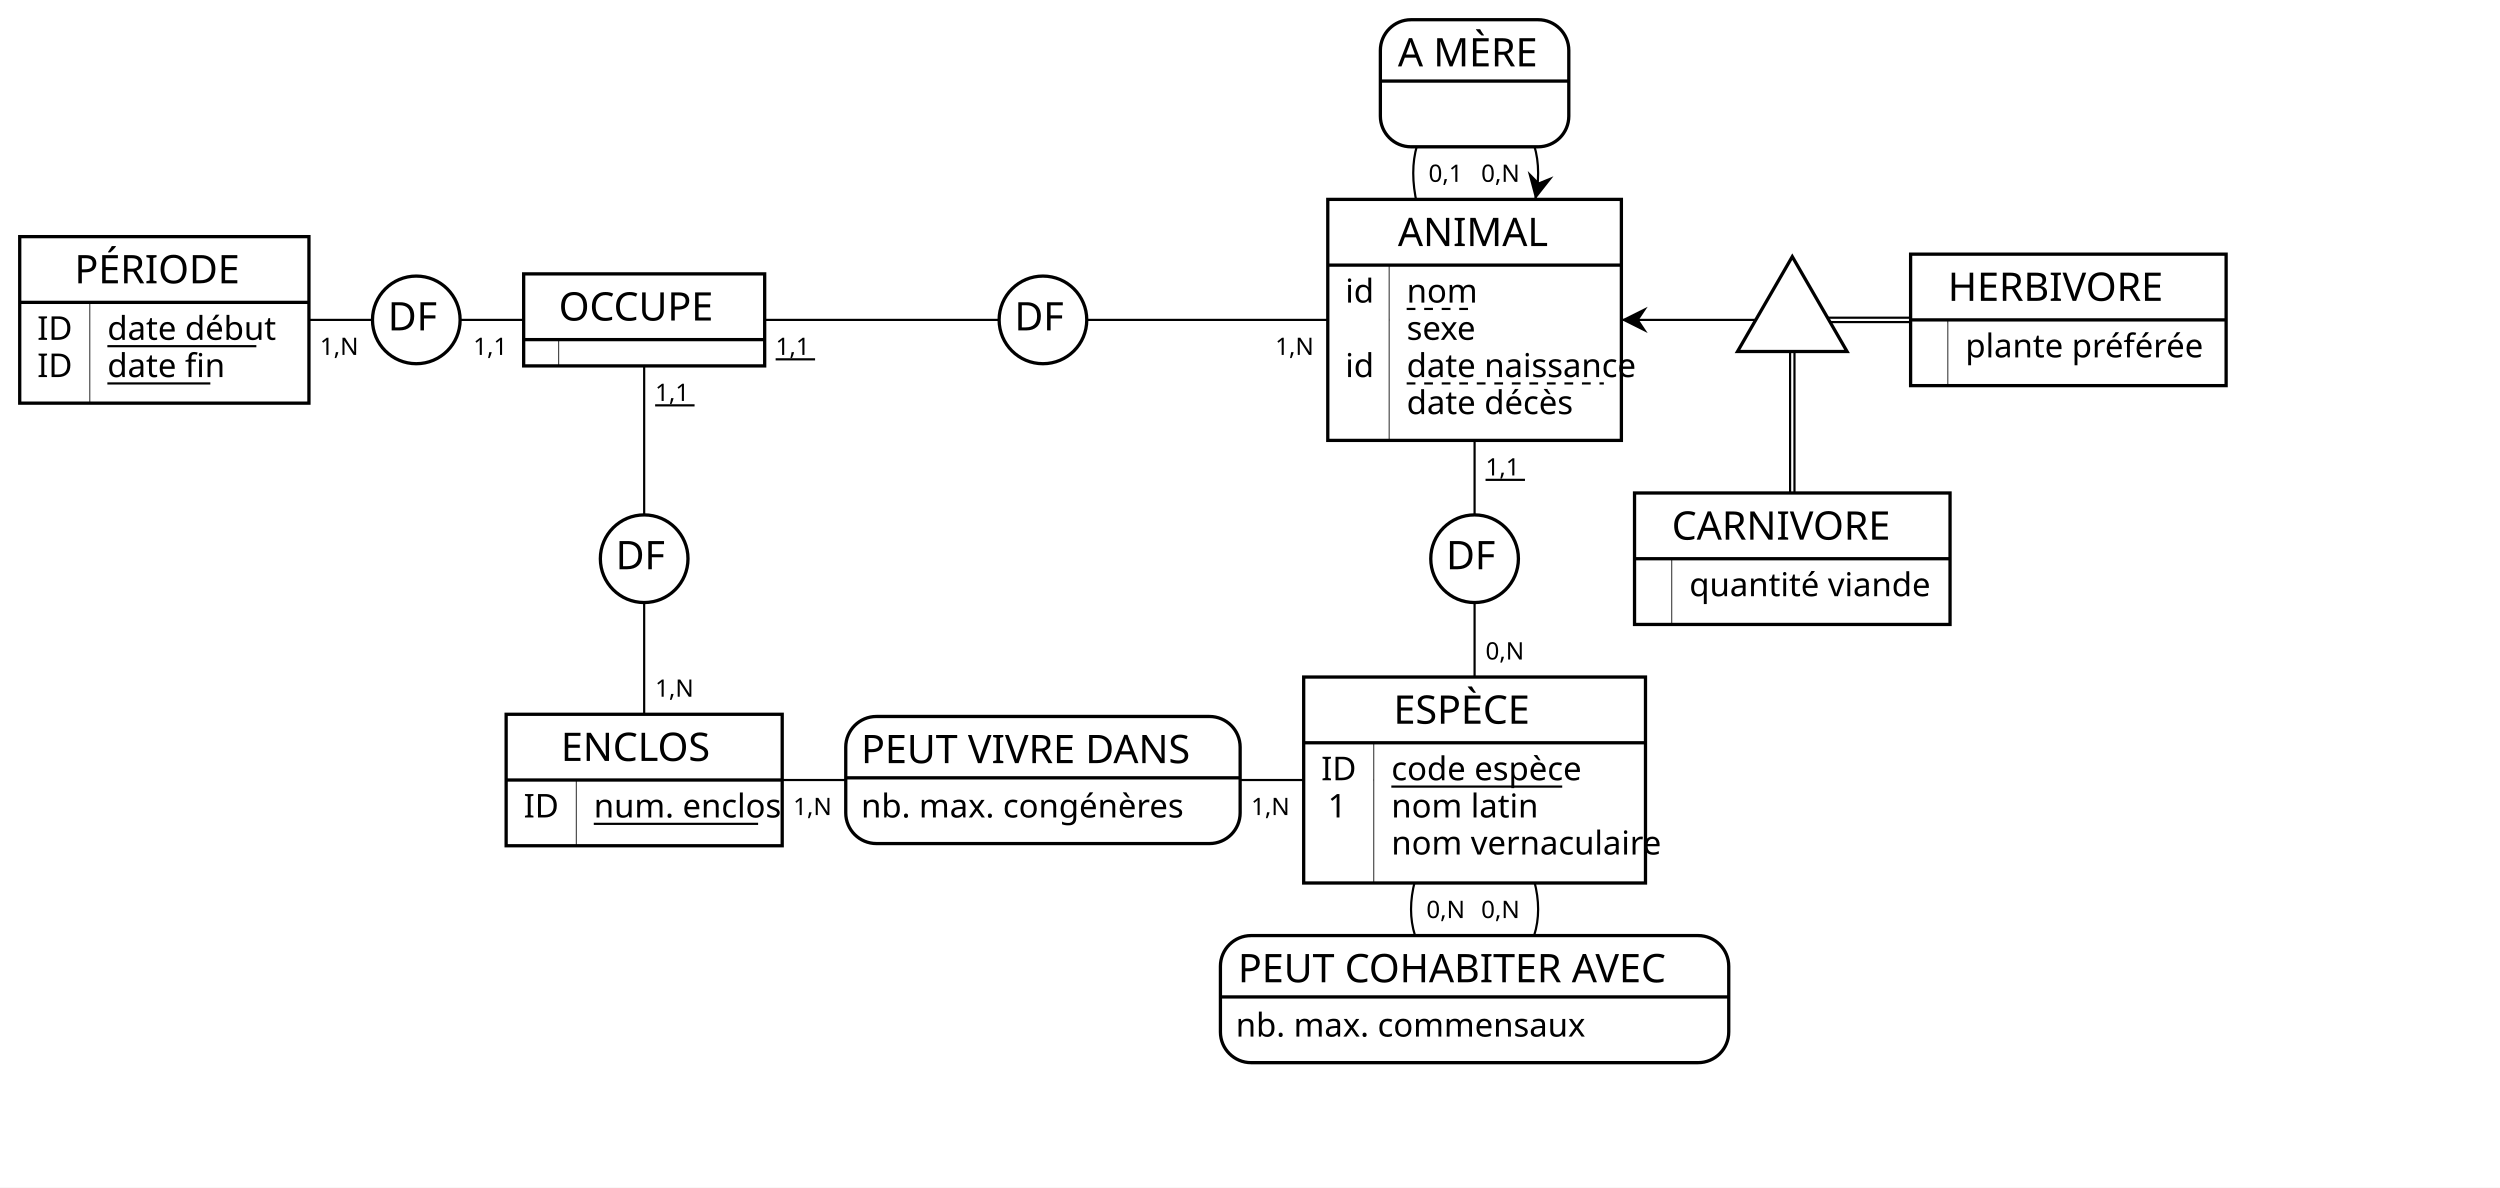
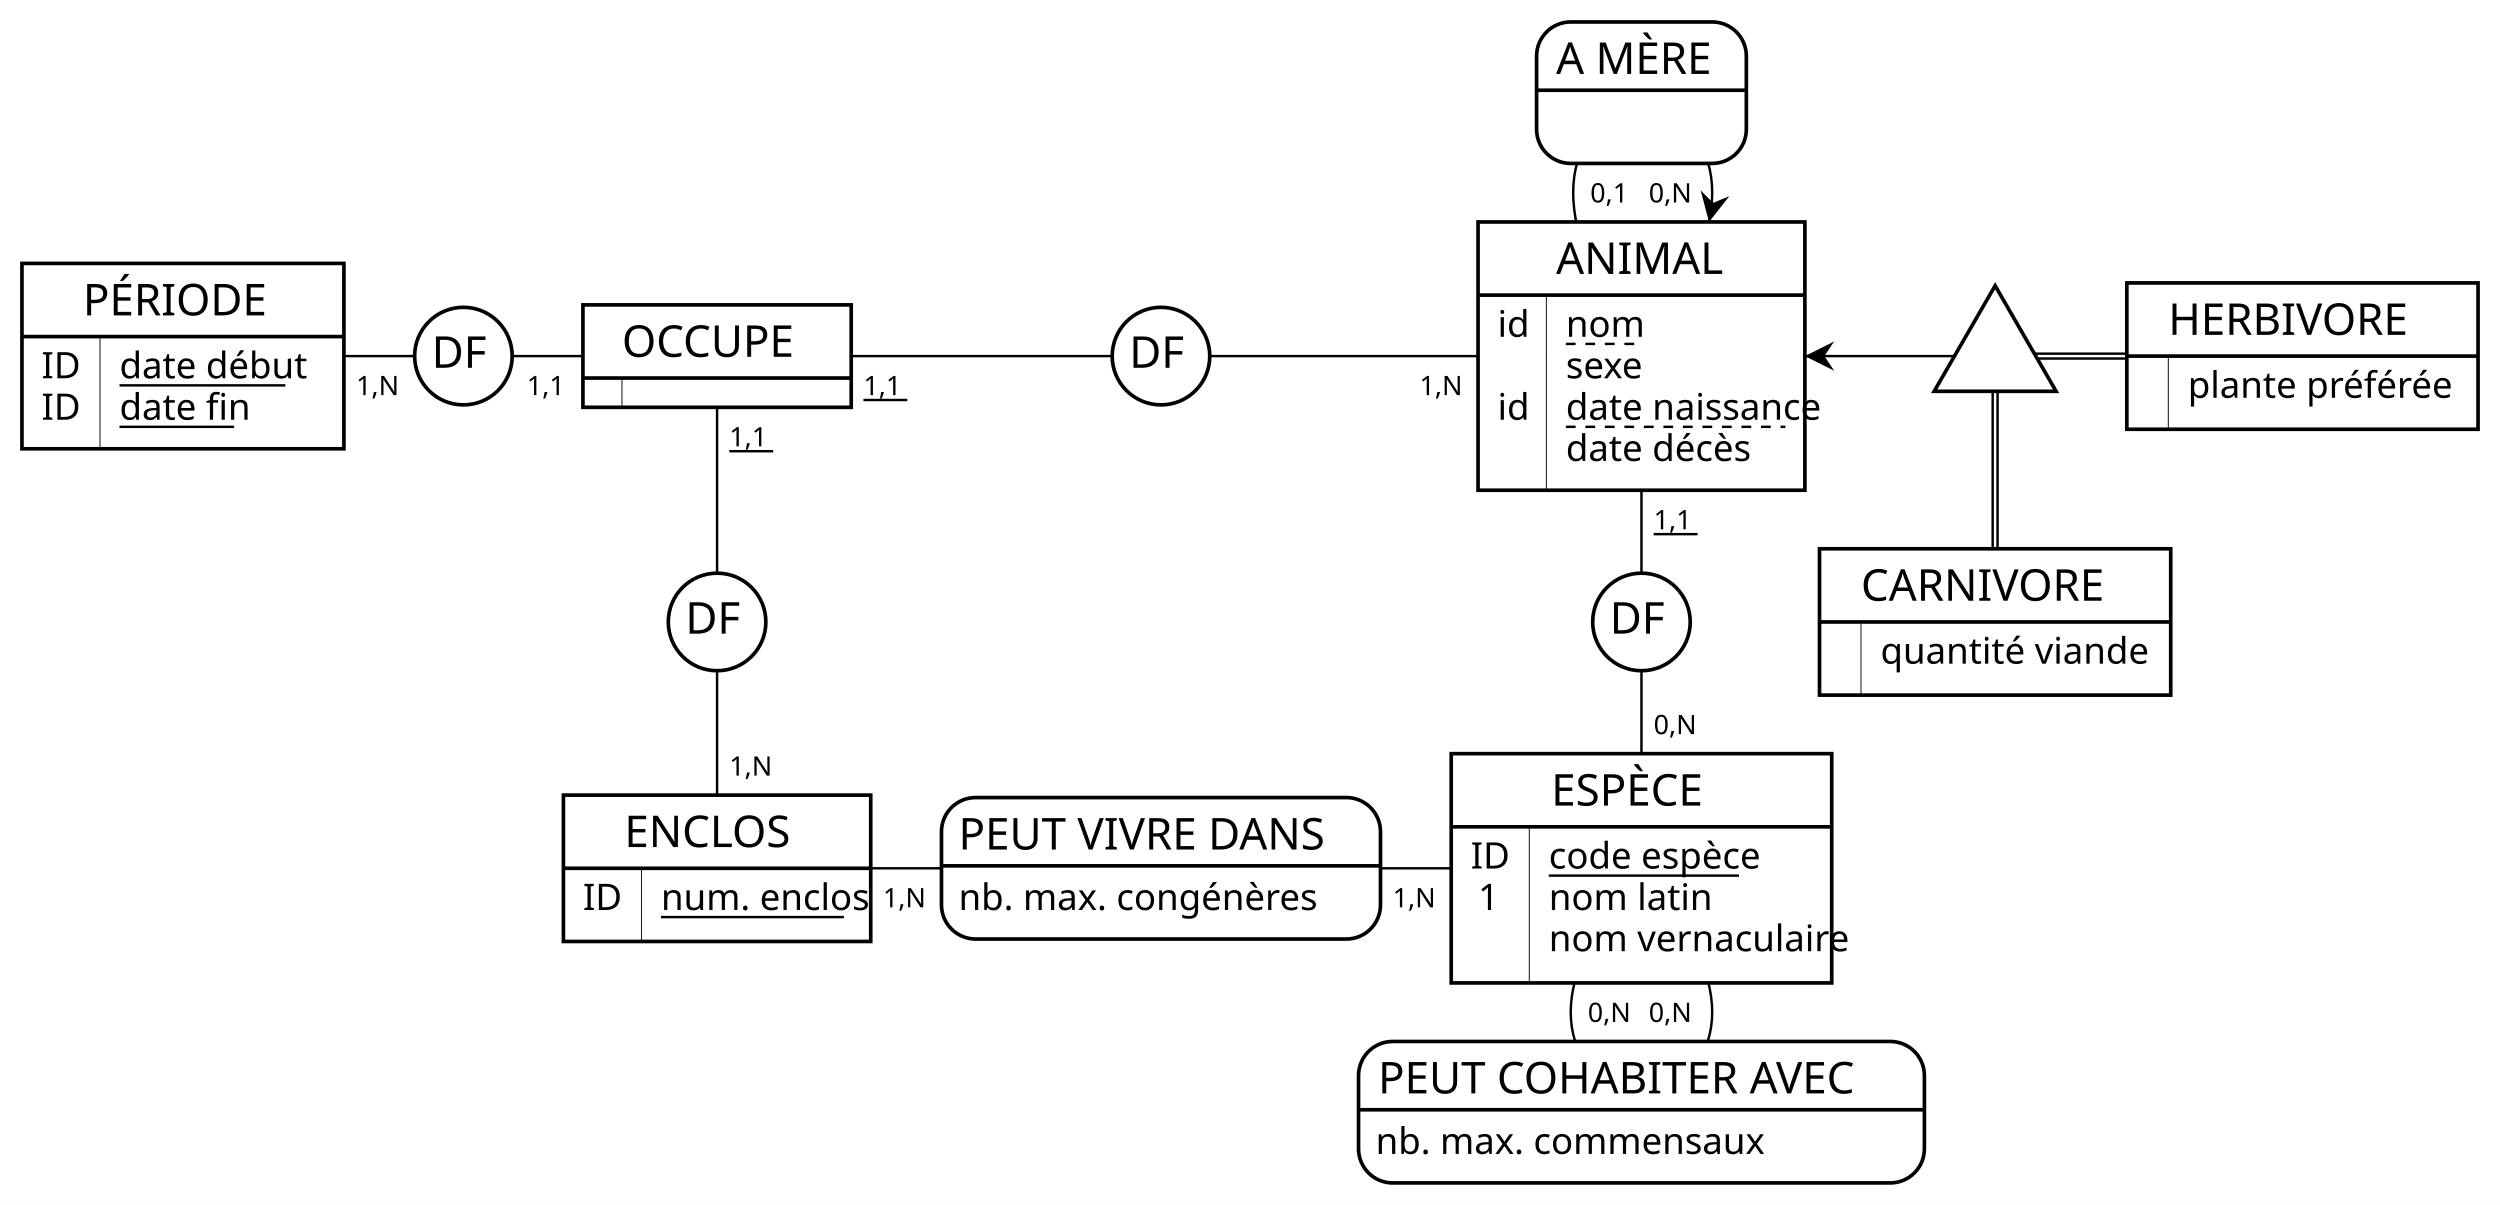
- <svg xmlns="http://www.w3.org/2000/svg" width="1141" height="542" viewBox="0 0 1141 542">
-   <rect x="0" y="0" width="1141" height="542" fill="#FFFFFF" stroke="none" stroke-width="0" />
+ <svg xmlns="http://www.w3.org/2000/svg" width="1025" height="494" viewBox="0 0 1025 494">
+   <rect x="0" y="0" width="1025" height="494" fill="#FFFFFF" stroke="none" stroke-width="0" />
  <g>
    <line x1="673" y1="146" x2="818" y2="146" stroke="#000000" stroke-width="1" />
    <polygon points="740 146 752 140 748 146 752 152" fill="#000000" stroke-width="0" />
    <line x1="819" y1="255" x2="819" y2="146" stroke="#000000" stroke-width="1" />
    <line x1="817" y1="255" x2="817" y2="146" stroke="#000000" stroke-width="1" />
    <line x1="944" y1="147" x2="818" y2="147" stroke="#000000" stroke-width="1" />
    <line x1="944" y1="145" x2="818" y2="145" stroke="#000000" stroke-width="1" />
    <g>
      <polygon points="818 117.13 793 160.43 843 160.43" stroke="#000000" stroke-width="1.5" fill="#FFFFFF" />
      <text x="818" y="152" fill="#000000" font-family="Copperplate" font-size="18" />
    </g>
  </g>
  <g>
    <path d="M673 146 C635.67 92.67 635.67 56.67 673 38" fill="none" stroke="#000000" stroke-width="1" />
    <path d="M673 146 C711.67 92.67 711.67 56.67 673 38" fill="none" stroke="#000000" stroke-width="1" />
    <polygon points="700.7 91.01 697.25 78.04 702.32 83.17 709.0 80.46" fill="#000000" stroke-width="0" />
    <g>
      <path d="M702 9 a14 14 90 0 1 14 14 V37 h-86 V23 a14 14 90 0 1 14 -14" fill="#FFFFFF" stroke="#FFFFFF" stroke-width="0" />
      <path d="M716 37 v16 a14 14 90 0 1 -14 14 H644 a14 14 90 0 1 -14 -14 V37 H86" fill="#FFFFFF" stroke="#FFFFFF" stroke-width="0" />
      <rect x="630" y="9" width="86" height="58" fill="none" rx="14" stroke="#000000" stroke-width="1.5" />
      <line x1="630" y1="37" x2="716" y2="37" stroke="#000000" stroke-width="1.5" />
      <text x="638" y="30.3" fill="#000000" font-family="Copperplate" font-size="18">A MÈRE</text>
    </g>
    <text x="652" y="83" fill="#000000" font-family="Futura" font-size="11">0,1</text>
    <text x="676" y="83" fill="#000000" font-family="Futura" font-size="11">0,N</text>
  </g>
  <g>
    <line x1="294" y1="146" x2="190" y2="146" stroke="#000000" stroke-width="1" />
    <line x1="75" y1="146" x2="190" y2="146" stroke="#000000" stroke-width="1" />
    <g>
      <circle cx="190" cy="146" r="20" stroke="#000000" stroke-width="1.5" fill="#FFFFFF" />
      <text x="177" y="150.8" fill="#000000" font-family="Copperplate" font-size="18">DF</text>
    </g>
    <text x="216" y="162" fill="#000000" font-family="Futura" font-size="11">1,1</text>
    <text x="146" y="162" fill="#000000" font-family="Futura" font-size="11">1,N</text>
  </g>
  <g>
    <line x1="294" y1="146" x2="476" y2="146" stroke="#000000" stroke-width="1" />
    <line x1="673" y1="146" x2="476" y2="146" stroke="#000000" stroke-width="1" />
    <g>
      <circle cx="476" cy="146" r="20" stroke="#000000" stroke-width="1.5" fill="#FFFFFF" />
      <text x="463" y="150.8" fill="#000000" font-family="Copperplate" font-size="18">DF</text>
    </g>
    <text x="354" y="162" fill="#000000" font-family="Futura" font-size="11">1,1</text>
    <line x1="354" y1="164" x2="372" y2="164" stroke="#000000" stroke-width="1" />
    <text x="582" y="162" fill="#000000" font-family="Futura" font-size="11">1,N</text>
  </g>
  <g>
    <line x1="294" y1="146" x2="294" y2="255" stroke="#000000" stroke-width="1" />
    <line x1="294" y1="356" x2="294" y2="255" stroke="#000000" stroke-width="1" />
    <g>
      <circle cx="294" cy="255" r="20" stroke="#000000" stroke-width="1.5" fill="#FFFFFF" />
      <text x="281" y="259.8" fill="#000000" font-family="Copperplate" font-size="18">DF</text>
    </g>
    <text x="299" y="183" fill="#000000" font-family="Futura" font-size="11">1,1</text>
    <line x1="299" y1="185" x2="317" y2="185" stroke="#000000" stroke-width="1" />
    <text x="299" y="318" fill="#000000" font-family="Futura" font-size="11">1,N</text>
  </g>
  <g>
    <line x1="673" y1="356" x2="673" y2="255" stroke="#000000" stroke-width="1" />
    <line x1="673" y1="146" x2="673" y2="255" stroke="#000000" stroke-width="1" />
    <g>
      <circle cx="673" cy="255" r="20" stroke="#000000" stroke-width="1.5" fill="#FFFFFF" />
      <text x="660" y="259.8" fill="#000000" font-family="Copperplate" font-size="18">DF</text>
    </g>
    <text x="678" y="301" fill="#000000" font-family="Futura" font-size="11">0,N</text>
    <text x="678" y="217" fill="#000000" font-family="Futura" font-size="11">1,1</text>
    <line x1="678" y1="219" x2="696" y2="219" stroke="#000000" stroke-width="1" />
  </g>
  <g>
    <line x1="673" y1="356" x2="476" y2="356" stroke="#000000" stroke-width="1" />
    <line x1="294" y1="356" x2="476" y2="356" stroke="#000000" stroke-width="1" />
    <g>
      <path d="M552 327 a14 14 90 0 1 14 14 V355 h-180 V341 a14 14 90 0 1 14 -14" fill="#FFFFFF" stroke="#FFFFFF" stroke-width="0" />
      <path d="M566 355 v16 a14 14 90 0 1 -14 14 H400 a14 14 90 0 1 -14 -14 V355 H180" fill="#FFFFFF" stroke="#FFFFFF" stroke-width="0" />
      <rect x="386" y="327" width="180" height="58" fill="none" rx="14" stroke="#000000" stroke-width="1.5" />
      <line x1="386" y1="355" x2="566" y2="355" stroke="#000000" stroke-width="1.5" />
      <text x="393" y="348.3" fill="#000000" font-family="Copperplate" font-size="18">PEUT VIVRE DANS</text>
      <text x="393" y="373.1" fill="#000000" font-family="Gill Sans" font-size="15">nb. max. congénères</text>
    </g>
    <text x="571" y="372" fill="#000000" font-family="Futura" font-size="11">1,N</text>
    <text x="362" y="372" fill="#000000" font-family="Futura" font-size="11">1,N</text>
  </g>
  <g>
    <path d="M673 356 C711.67 401.33 711.67 434.67 673 456" fill="none" stroke="#000000" stroke-width="1" />
    <path d="M673 356 C634.33 401.33 634.33 434.67 673 456" fill="none" stroke="#000000" stroke-width="1" />
    <g>
      <path d="M775 427 a14 14 90 0 1 14 14 V455 h-232 V441 a14 14 90 0 1 14 -14" fill="#FFFFFF" stroke="#FFFFFF" stroke-width="0" />
      <path d="M789 455 v16 a14 14 90 0 1 -14 14 H571 a14 14 90 0 1 -14 -14 V455 H232" fill="#FFFFFF" stroke="#FFFFFF" stroke-width="0" />
      <rect x="557" y="427" width="232" height="58" fill="none" rx="14" stroke="#000000" stroke-width="1.5" />
      <line x1="557" y1="455" x2="789" y2="455" stroke="#000000" stroke-width="1.5" />
      <text x="565" y="448.3" fill="#000000" font-family="Copperplate" font-size="18">PEUT COHABITER AVEC</text>
      <text x="564" y="473.1" fill="#000000" font-family="Gill Sans" font-size="15">nb. max. commensaux</text>
    </g>
    <text x="676" y="419" fill="#000000" font-family="Futura" font-size="11">0,N</text>
    <text x="651" y="419" fill="#000000" font-family="Futura" font-size="11">0,N</text>
  </g>
  <g>
    <g>
      <rect x="9" y="108" width="132" height="30" fill="#FFFFFF" stroke="none" stroke-width="0" opacity="1" />
      <rect x="41" y="138" width="100" height="46" fill="#FFFFFF" stroke="none" stroke-width="0" opacity="1" />
      <rect x="9" y="138" width="32" height="46" fill="#FFFFFF" stroke="none" stroke-width="0" opacity="1" />
      <line x1="41" y1="138" x2="41" y2="184" stroke="#000000" stroke-width="0.38" />
      <rect x="9" y="108" width="132" height="76" fill="none" stroke="#000000" stroke-width="1.5" opacity="1" />
      <line x1="9" y1="138" x2="141" y2="138" stroke="#000000" stroke-width="1.5" />
    </g>
    <text x="34" y="129.3" fill="#000000" font-family="Copperplate" font-size="18">PÉRIODE</text>
    <text x="49" y="155.1" fill="#000000" font-family="Gill Sans" font-size="15">date début</text>
    <text x="17" y="155.1" fill="#000000" font-family="Gill Sans" font-size="15">ID</text>
    <line x1="49" y1="158" x2="117" y2="158" stroke="#000000" stroke-width="1" />
    <text x="49" y="172.1" fill="#000000" font-family="Gill Sans" font-size="15">date fin</text>
    <text x="17" y="172.1" fill="#000000" font-family="Gill Sans" font-size="15">ID</text>
    <line x1="49" y1="175" x2="96" y2="175" stroke="#000000" stroke-width="1" />
  </g>
  <g>
    <g>
      <rect x="239" y="125" width="110" height="30" fill="#FFFFFF" stroke="none" stroke-width="0" opacity="1" />
      <rect x="255" y="155" width="94" height="12" fill="#FFFFFF" stroke="none" stroke-width="0" opacity="1" />
      <rect x="239" y="155" width="16" height="12" fill="#FFFFFF" stroke="none" stroke-width="0" opacity="1" />
      <line x1="255" y1="155" x2="255" y2="167" stroke="#000000" stroke-width="0.38" />
      <rect x="239" y="125" width="110" height="42" fill="none" stroke="#000000" stroke-width="1.5" opacity="1" />
      <line x1="239" y1="155" x2="349" y2="155" stroke="#000000" stroke-width="1.5" />
    </g>
    <text x="255" y="146.3" fill="#000000" font-family="Copperplate" font-size="18">OCCUPE</text>
  </g>
  <g>
    <g>
      <rect x="606" y="91" width="134" height="30" fill="#FFFFFF" stroke="none" stroke-width="0" opacity="1" />
      <rect x="634" y="121" width="106" height="80" fill="#FFFFFF" stroke="none" stroke-width="0" opacity="1" />
      <rect x="606" y="121" width="28" height="80" fill="#FFFFFF" stroke="none" stroke-width="0" opacity="1" />
      <line x1="634" y1="121" x2="634" y2="201" stroke="#000000" stroke-width="0.38" />
      <rect x="606" y="91" width="134" height="110" fill="none" stroke="#000000" stroke-width="1.5" opacity="1" />
      <line x1="606" y1="121" x2="740" y2="121" stroke="#000000" stroke-width="1.5" />
    </g>
    <text x="638" y="112.3" fill="#000000" font-family="Copperplate" font-size="18">ANIMAL</text>
    <text x="642" y="138.1" fill="#000000" font-family="Gill Sans" font-size="15">nom</text>
    <text x="614" y="138.1" fill="#000000" font-family="Gill Sans" font-size="15">id</text>
    <line x1="642" y1="141" x2="671" y2="141" stroke="#000000" stroke-width="1" stroke-dasharray="4" />
    <text x="642" y="155.1" fill="#000000" font-family="Gill Sans" font-size="15">sexe</text>
    <text x="619" y="155.1" fill="#000000" font-family="Gill Sans" font-size="15" />
    <text x="642" y="172.1" fill="#000000" font-family="Gill Sans" font-size="15">date naissance</text>
    <text x="614" y="172.1" fill="#000000" font-family="Gill Sans" font-size="15">id</text>
    <line x1="642" y1="175" x2="732" y2="175" stroke="#000000" stroke-width="1" stroke-dasharray="4" />
    <text x="642" y="189" fill="#000000" font-family="Gill Sans" font-size="15">date décès</text>
    <text x="619" y="189" fill="#000000" font-family="Gill Sans" font-size="15" />
  </g>
  <g>
    <g>
      <rect x="872" y="116" width="144" height="30" fill="#FFFFFF" stroke="none" stroke-width="0" opacity="1" />
      <rect x="889" y="146" width="127" height="30" fill="#FFFFFF" stroke="none" stroke-width="0" opacity="1" />
      <rect x="872" y="146" width="17" height="30" fill="#FFFFFF" stroke="none" stroke-width="0" opacity="1" />
      <line x1="889" y1="146" x2="889" y2="176" stroke="#000000" stroke-width="0.38" />
      <rect x="872" y="116" width="144" height="60" fill="none" stroke="#000000" stroke-width="1.5" opacity="1" />
      <line x1="872" y1="146" x2="1016" y2="146" stroke="#000000" stroke-width="1.5" />
    </g>
    <text x="889" y="137.3" fill="#000000" font-family="Copperplate" font-size="18">HERBIVORE</text>
    <text x="897" y="163.1" fill="#000000" font-family="Gill Sans" font-size="15">plante préférée</text>
    <text x="880" y="163.1" fill="#000000" font-family="Gill Sans" font-size="15" />
  </g>
  <g>
    <g>
      <rect x="746" y="225" width="144" height="30" fill="#FFFFFF" stroke="none" stroke-width="0" opacity="1" />
      <rect x="763" y="255" width="127" height="30" fill="#FFFFFF" stroke="none" stroke-width="0" opacity="1" />
      <rect x="746" y="255" width="17" height="30" fill="#FFFFFF" stroke="none" stroke-width="0" opacity="1" />
      <line x1="763" y1="255" x2="763" y2="285" stroke="#000000" stroke-width="0.38" />
      <rect x="746" y="225" width="144" height="60" fill="none" stroke="#000000" stroke-width="1.5" opacity="1" />
      <line x1="746" y1="255" x2="890" y2="255" stroke="#000000" stroke-width="1.5" />
    </g>
    <text x="763" y="246.3" fill="#000000" font-family="Copperplate" font-size="18">CARNIVORE</text>
    <text x="771" y="272.1" fill="#000000" font-family="Gill Sans" font-size="15">quantité viande</text>
    <text x="754" y="272.1" fill="#000000" font-family="Gill Sans" font-size="15" />
  </g>
  <g>
    <g>
      <rect x="231" y="326" width="126" height="30" fill="#FFFFFF" stroke="none" stroke-width="0" opacity="1" />
      <rect x="263" y="356" width="94" height="30" fill="#FFFFFF" stroke="none" stroke-width="0" opacity="1" />
      <rect x="231" y="356" width="32" height="30" fill="#FFFFFF" stroke="none" stroke-width="0" opacity="1" />
      <line x1="263" y1="356" x2="263" y2="386" stroke="#000000" stroke-width="0.38" />
      <rect x="231" y="326" width="126" height="60" fill="none" stroke="#000000" stroke-width="1.5" opacity="1" />
      <line x1="231" y1="356" x2="357" y2="356" stroke="#000000" stroke-width="1.5" />
    </g>
    <text x="256" y="347.3" fill="#000000" font-family="Copperplate" font-size="18">ENCLOS</text>
    <text x="271" y="373.1" fill="#000000" font-family="Gill Sans" font-size="15">num. enclos</text>
    <text x="239" y="373.1" fill="#000000" font-family="Gill Sans" font-size="15">ID</text>
    <line x1="271" y1="376" x2="346" y2="376" stroke="#000000" stroke-width="1" />
  </g>
  <g>
    <g>
      <rect x="595" y="309" width="156" height="30" fill="#FFFFFF" stroke="none" stroke-width="0" opacity="1" />
      <rect x="627" y="339" width="124" height="64" fill="#FFFFFF" stroke="none" stroke-width="0" opacity="1" />
      <rect x="595" y="339" width="32" height="64" fill="#FFFFFF" stroke="none" stroke-width="0" opacity="1" />
      <line x1="627" y1="339" x2="627" y2="403" stroke="#000000" stroke-width="0.38" />
      <rect x="595" y="309" width="156" height="94" fill="none" stroke="#000000" stroke-width="1.5" opacity="1" />
      <line x1="595" y1="339" x2="751" y2="339" stroke="#000000" stroke-width="1.5" />
    </g>
    <text x="636" y="330.3" fill="#000000" font-family="Copperplate" font-size="18">ESPÈCE</text>
    <text x="635" y="356.1" fill="#000000" font-family="Gill Sans" font-size="15">code espèce</text>
    <text x="603" y="356.1" fill="#000000" font-family="Gill Sans" font-size="15">ID</text>
    <line x1="635" y1="359" x2="713" y2="359" stroke="#000000" stroke-width="1" />
    <text x="635" y="373.1" fill="#000000" font-family="Gill Sans" font-size="15">nom latin</text>
    <text x="606" y="373.1" fill="#000000" font-family="Gill Sans" font-size="15">1</text>
    <text x="635" y="390" fill="#000000" font-family="Gill Sans" font-size="15">nom vernaculaire</text>
    <text x="610" y="390" fill="#000000" font-family="Gill Sans" font-size="15" />
  </g>
</svg>
